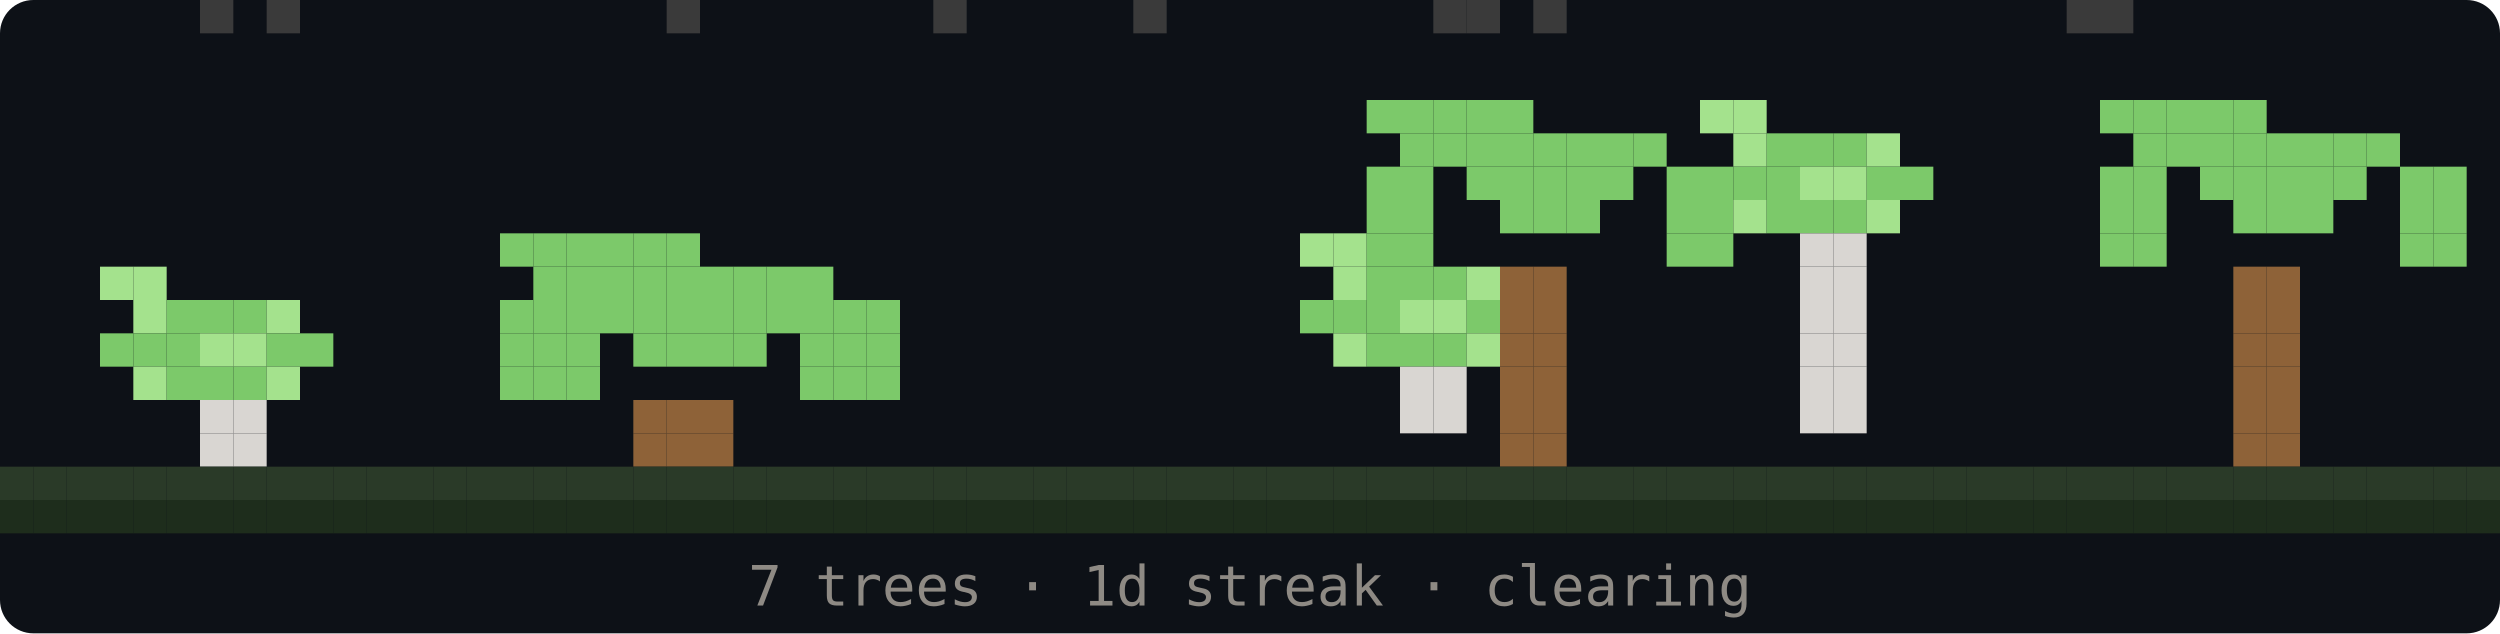
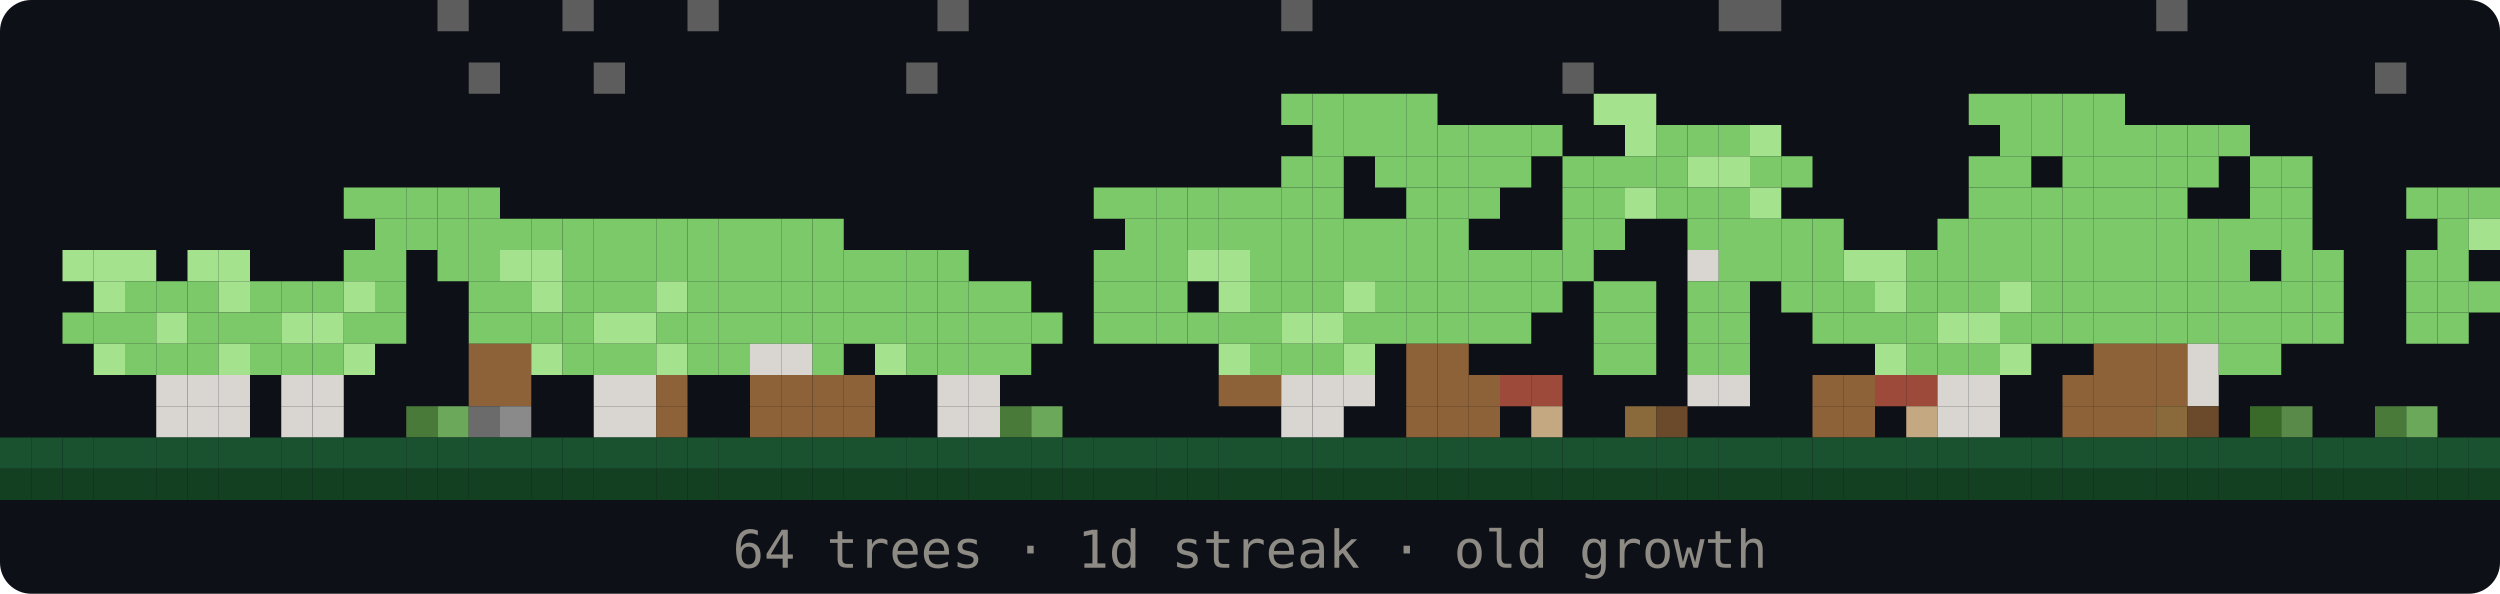
- <svg xmlns="http://www.w3.org/2000/svg" width="450" height="114" viewBox="0 0 450 114">
-   <rect width="450" height="114" fill="#0d1117" rx="6" />
-   <rect x="36" y="0" width="6" height="6" fill="#3a3a3a" />
-   <rect x="48" y="0" width="6" height="6" fill="#3a3a3a" />
-   <rect x="120" y="0" width="6" height="6" fill="#3a3a3a" />
-   <rect x="168" y="0" width="6" height="6" fill="#3a3a3a" />
-   <rect x="204" y="0" width="6" height="6" fill="#3a3a3a" />
-   <rect x="258" y="0" width="6" height="6" fill="#3a3a3a" />
-   <rect x="264" y="0" width="6" height="6" fill="#3a3a3a" />
-   <rect x="276" y="0" width="6" height="6" fill="#3a3a3a" />
-   <rect x="372" y="0" width="6" height="6" fill="#3a3a3a" />
-   <rect x="378" y="0" width="6" height="6" fill="#3a3a3a" />
+ <svg xmlns="http://www.w3.org/2000/svg" width="480" height="114" viewBox="0 0 480 114">
+   <rect width="480" height="114" fill="#0d1117" rx="6" />
+   <rect x="84" y="0" width="6" height="6" fill="#5d5d5d" />
+   <rect x="108" y="0" width="6" height="6" fill="#5d5d5d" />
+   <rect x="132" y="0" width="6" height="6" fill="#5d5d5d" />
+   <rect x="180" y="0" width="6" height="6" fill="#5d5d5d" />
+   <rect x="246" y="0" width="6" height="6" fill="#5d5d5d" />
+   <rect x="330" y="0" width="6" height="6" fill="#5d5d5d" />
+   <rect x="336" y="0" width="6" height="6" fill="#5d5d5d" />
+   <rect x="414" y="0" width="6" height="6" fill="#5d5d5d" />
+   <rect x="90" y="12" width="6" height="6" fill="#5d5d5d" />
+   <rect x="114" y="12" width="6" height="6" fill="#5d5d5d" />
+   <rect x="174" y="12" width="6" height="6" fill="#5d5d5d" />
+   <rect x="300" y="12" width="6" height="6" fill="#5d5d5d" />
+   <rect x="456" y="12" width="6" height="6" fill="#5d5d5d" />
  <rect x="246" y="18" width="6" height="6" fill="#7cc96a" />
  <rect x="252" y="18" width="6" height="6" fill="#7cc96a" />
  <rect x="258" y="18" width="6" height="6" fill="#7cc96a" />
  <rect x="264" y="18" width="6" height="6" fill="#7cc96a" />
  <rect x="270" y="18" width="6" height="6" fill="#7cc96a" />
  <rect x="306" y="18" width="6" height="6" fill="#a4e28d" />
  <rect x="312" y="18" width="6" height="6" fill="#a4e28d" />
  <rect x="378" y="18" width="6" height="6" fill="#7cc96a" />
  <rect x="384" y="18" width="6" height="6" fill="#7cc96a" />
  <rect x="390" y="18" width="6" height="6" fill="#7cc96a" />
  <rect x="396" y="18" width="6" height="6" fill="#7cc96a" />
  <rect x="402" y="18" width="6" height="6" fill="#7cc96a" />
  <rect x="252" y="24" width="6" height="6" fill="#7cc96a" />
  <rect x="258" y="24" width="6" height="6" fill="#7cc96a" />
  <rect x="264" y="24" width="6" height="6" fill="#7cc96a" />
  <rect x="270" y="24" width="6" height="6" fill="#7cc96a" />
  <rect x="276" y="24" width="6" height="6" fill="#7cc96a" />
  <rect x="282" y="24" width="6" height="6" fill="#7cc96a" />
  <rect x="288" y="24" width="6" height="6" fill="#7cc96a" />
  <rect x="294" y="24" width="6" height="6" fill="#7cc96a" />
  <rect x="312" y="24" width="6" height="6" fill="#a4e28d" />
  <rect x="318" y="24" width="6" height="6" fill="#7cc96a" />
  <rect x="324" y="24" width="6" height="6" fill="#7cc96a" />
  <rect x="330" y="24" width="6" height="6" fill="#7cc96a" />
  <rect x="336" y="24" width="6" height="6" fill="#a4e28d" />
  <rect x="384" y="24" width="6" height="6" fill="#7cc96a" />
  <rect x="390" y="24" width="6" height="6" fill="#7cc96a" />
  <rect x="396" y="24" width="6" height="6" fill="#7cc96a" />
  <rect x="402" y="24" width="6" height="6" fill="#7cc96a" />
  <rect x="408" y="24" width="6" height="6" fill="#7cc96a" />
  <rect x="414" y="24" width="6" height="6" fill="#7cc96a" />
  <rect x="420" y="24" width="6" height="6" fill="#7cc96a" />
  <rect x="426" y="24" width="6" height="6" fill="#7cc96a" />
  <rect x="246" y="30" width="6" height="6" fill="#7cc96a" />
  <rect x="252" y="30" width="6" height="6" fill="#7cc96a" />
  <rect x="264" y="30" width="6" height="6" fill="#7cc96a" />
  <rect x="270" y="30" width="6" height="6" fill="#7cc96a" />
  <rect x="276" y="30" width="6" height="6" fill="#7cc96a" />
  <rect x="282" y="30" width="6" height="6" fill="#7cc96a" />
  <rect x="288" y="30" width="6" height="6" fill="#7cc96a" />
  <rect x="300" y="30" width="6" height="6" fill="#7cc96a" />
  <rect x="306" y="30" width="6" height="6" fill="#7cc96a" />
  <rect x="312" y="30" width="6" height="6" fill="#7cc96a" />
  <rect x="318" y="30" width="6" height="6" fill="#7cc96a" />
  <rect x="324" y="30" width="6" height="6" fill="#a4e28d" />
  <rect x="330" y="30" width="6" height="6" fill="#a4e28d" />
  <rect x="336" y="30" width="6" height="6" fill="#7cc96a" />
  <rect x="342" y="30" width="6" height="6" fill="#7cc96a" />
  <rect x="378" y="30" width="6" height="6" fill="#7cc96a" />
  <rect x="384" y="30" width="6" height="6" fill="#7cc96a" />
  <rect x="396" y="30" width="6" height="6" fill="#7cc96a" />
  <rect x="402" y="30" width="6" height="6" fill="#7cc96a" />
  <rect x="408" y="30" width="6" height="6" fill="#7cc96a" />
  <rect x="414" y="30" width="6" height="6" fill="#7cc96a" />
  <rect x="420" y="30" width="6" height="6" fill="#7cc96a" />
  <rect x="432" y="30" width="6" height="6" fill="#7cc96a" />
  <rect x="438" y="30" width="6" height="6" fill="#7cc96a" />
+   <rect x="66" y="36" width="6" height="6" fill="#7cc96a" />
+   <rect x="72" y="36" width="6" height="6" fill="#7cc96a" />
+   <rect x="78" y="36" width="6" height="6" fill="#7cc96a" />
+   <rect x="84" y="36" width="6" height="6" fill="#7cc96a" />
+   <rect x="90" y="36" width="6" height="6" fill="#7cc96a" />
+   <rect x="210" y="36" width="6" height="6" fill="#7cc96a" />
+   <rect x="216" y="36" width="6" height="6" fill="#7cc96a" />
+   <rect x="222" y="36" width="6" height="6" fill="#7cc96a" />
+   <rect x="228" y="36" width="6" height="6" fill="#7cc96a" />
+   <rect x="234" y="36" width="6" height="6" fill="#7cc96a" />
+   <rect x="240" y="36" width="6" height="6" fill="#7cc96a" />
  <rect x="246" y="36" width="6" height="6" fill="#7cc96a" />
  <rect x="252" y="36" width="6" height="6" fill="#7cc96a" />
  <rect x="270" y="36" width="6" height="6" fill="#7cc96a" />
  <rect x="276" y="36" width="6" height="6" fill="#7cc96a" />
  <rect x="282" y="36" width="6" height="6" fill="#7cc96a" />
  <rect x="300" y="36" width="6" height="6" fill="#7cc96a" />
  <rect x="306" y="36" width="6" height="6" fill="#7cc96a" />
  <rect x="312" y="36" width="6" height="6" fill="#a4e28d" />
  <rect x="318" y="36" width="6" height="6" fill="#7cc96a" />
  <rect x="324" y="36" width="6" height="6" fill="#7cc96a" />
  <rect x="330" y="36" width="6" height="6" fill="#7cc96a" />
  <rect x="336" y="36" width="6" height="6" fill="#a4e28d" />
  <rect x="378" y="36" width="6" height="6" fill="#7cc96a" />
  <rect x="384" y="36" width="6" height="6" fill="#7cc96a" />
+   <rect x="390" y="36" width="6" height="6" fill="#7cc96a" />
+   <rect x="396" y="36" width="6" height="6" fill="#7cc96a" />
  <rect x="402" y="36" width="6" height="6" fill="#7cc96a" />
  <rect x="408" y="36" width="6" height="6" fill="#7cc96a" />
  <rect x="414" y="36" width="6" height="6" fill="#7cc96a" />
  <rect x="432" y="36" width="6" height="6" fill="#7cc96a" />
  <rect x="438" y="36" width="6" height="6" fill="#7cc96a" />
+   <rect x="462" y="36" width="6" height="6" fill="#7cc96a" />
+   <rect x="468" y="36" width="6" height="6" fill="#7cc96a" />
+   <rect x="474" y="36" width="6" height="6" fill="#7cc96a" />
+   <rect x="72" y="42" width="6" height="6" fill="#7cc96a" />
+   <rect x="78" y="42" width="6" height="6" fill="#7cc96a" />
+   <rect x="84" y="42" width="6" height="6" fill="#7cc96a" />
  <rect x="90" y="42" width="6" height="6" fill="#7cc96a" />
  <rect x="96" y="42" width="6" height="6" fill="#7cc96a" />
  <rect x="102" y="42" width="6" height="6" fill="#7cc96a" />
  <rect x="108" y="42" width="6" height="6" fill="#7cc96a" />
  <rect x="114" y="42" width="6" height="6" fill="#7cc96a" />
  <rect x="120" y="42" width="6" height="6" fill="#7cc96a" />
-   <rect x="234" y="42" width="6" height="6" fill="#a4e28d" />
-   <rect x="240" y="42" width="6" height="6" fill="#a4e28d" />
+   <rect x="126" y="42" width="6" height="6" fill="#7cc96a" />
+   <rect x="132" y="42" width="6" height="6" fill="#7cc96a" />
+   <rect x="138" y="42" width="6" height="6" fill="#7cc96a" />
+   <rect x="144" y="42" width="6" height="6" fill="#7cc96a" />
+   <rect x="150" y="42" width="6" height="6" fill="#7cc96a" />
+   <rect x="156" y="42" width="6" height="6" fill="#7cc96a" />
+   <rect x="216" y="42" width="6" height="6" fill="#7cc96a" />
+   <rect x="222" y="42" width="6" height="6" fill="#7cc96a" />
+   <rect x="228" y="42" width="6" height="6" fill="#7cc96a" />
+   <rect x="234" y="42" width="6" height="6" fill="#7cc96a" />
+   <rect x="240" y="42" width="6" height="6" fill="#7cc96a" />
  <rect x="246" y="42" width="6" height="6" fill="#7cc96a" />
  <rect x="252" y="42" width="6" height="6" fill="#7cc96a" />
+   <rect x="258" y="42" width="6" height="6" fill="#7cc96a" />
+   <rect x="264" y="42" width="6" height="6" fill="#7cc96a" />
+   <rect x="270" y="42" width="6" height="6" fill="#7cc96a" />
+   <rect x="276" y="42" width="6" height="6" fill="#7cc96a" />
  <rect x="300" y="42" width="6" height="6" fill="#7cc96a" />
  <rect x="306" y="42" width="6" height="6" fill="#7cc96a" />
-   <rect x="324" y="42" width="6" height="6" fill="#d9d6d2" />
-   <rect x="330" y="42" width="6" height="6" fill="#d9d6d2" />
+   <rect x="324" y="42" width="6" height="6" fill="#7cc96a" />
+   <rect x="330" y="42" width="6" height="6" fill="#7cc96a" />
+   <rect x="336" y="42" width="6" height="6" fill="#7cc96a" />
+   <rect x="342" y="42" width="6" height="6" fill="#7cc96a" />
+   <rect x="348" y="42" width="6" height="6" fill="#7cc96a" />
+   <rect x="372" y="42" width="6" height="6" fill="#7cc96a" />
  <rect x="378" y="42" width="6" height="6" fill="#7cc96a" />
  <rect x="384" y="42" width="6" height="6" fill="#7cc96a" />
+   <rect x="390" y="42" width="6" height="6" fill="#7cc96a" />
+   <rect x="396" y="42" width="6" height="6" fill="#7cc96a" />
+   <rect x="402" y="42" width="6" height="6" fill="#7cc96a" />
+   <rect x="408" y="42" width="6" height="6" fill="#7cc96a" />
+   <rect x="414" y="42" width="6" height="6" fill="#7cc96a" />
+   <rect x="420" y="42" width="6" height="6" fill="#7cc96a" />
+   <rect x="426" y="42" width="6" height="6" fill="#7cc96a" />
  <rect x="432" y="42" width="6" height="6" fill="#7cc96a" />
  <rect x="438" y="42" width="6" height="6" fill="#7cc96a" />
+   <rect x="468" y="42" width="6" height="6" fill="#7cc96a" />
+   <rect x="474" y="42" width="6" height="6" fill="#a4e28d" />
+   <rect x="12" y="48" width="6" height="6" fill="#a4e28d" />
  <rect x="18" y="48" width="6" height="6" fill="#a4e28d" />
  <rect x="24" y="48" width="6" height="6" fill="#a4e28d" />
-   <rect x="96" y="48" width="6" height="6" fill="#7cc96a" />
-   <rect x="102" y="48" width="6" height="6" fill="#7cc96a" />
+   <rect x="36" y="48" width="6" height="6" fill="#a4e28d" />
+   <rect x="42" y="48" width="6" height="6" fill="#a4e28d" />
+   <rect x="66" y="48" width="6" height="6" fill="#7cc96a" />
+   <rect x="72" y="48" width="6" height="6" fill="#7cc96a" />
+   <rect x="84" y="48" width="6" height="6" fill="#7cc96a" />
+   <rect x="90" y="48" width="6" height="6" fill="#7cc96a" />
+   <rect x="96" y="48" width="6" height="6" fill="#a4e28d" />
+   <rect x="102" y="48" width="6" height="6" fill="#a4e28d" />
  <rect x="108" y="48" width="6" height="6" fill="#7cc96a" />
  <rect x="114" y="48" width="6" height="6" fill="#7cc96a" />
  <rect x="120" y="48" width="6" height="6" fill="#7cc96a" />
  <rect x="126" y="48" width="6" height="6" fill="#7cc96a" />
  <rect x="132" y="48" width="6" height="6" fill="#7cc96a" />
  <rect x="138" y="48" width="6" height="6" fill="#7cc96a" />
  <rect x="144" y="48" width="6" height="6" fill="#7cc96a" />
-   <rect x="240" y="48" width="6" height="6" fill="#a4e28d" />
+   <rect x="150" y="48" width="6" height="6" fill="#7cc96a" />
+   <rect x="156" y="48" width="6" height="6" fill="#7cc96a" />
+   <rect x="162" y="48" width="6" height="6" fill="#7cc96a" />
+   <rect x="168" y="48" width="6" height="6" fill="#7cc96a" />
+   <rect x="174" y="48" width="6" height="6" fill="#7cc96a" />
+   <rect x="180" y="48" width="6" height="6" fill="#7cc96a" />
+   <rect x="210" y="48" width="6" height="6" fill="#7cc96a" />
+   <rect x="216" y="48" width="6" height="6" fill="#7cc96a" />
+   <rect x="222" y="48" width="6" height="6" fill="#7cc96a" />
+   <rect x="228" y="48" width="6" height="6" fill="#a4e28d" />
+   <rect x="234" y="48" width="6" height="6" fill="#a4e28d" />
+   <rect x="240" y="48" width="6" height="6" fill="#7cc96a" />
  <rect x="246" y="48" width="6" height="6" fill="#7cc96a" />
  <rect x="252" y="48" width="6" height="6" fill="#7cc96a" />
  <rect x="258" y="48" width="6" height="6" fill="#7cc96a" />
-   <rect x="264" y="48" width="6" height="6" fill="#a4e28d" />
-   <rect x="270" y="48" width="6" height="6" fill="#8e6238" />
-   <rect x="276" y="48" width="6" height="6" fill="#8e6238" />
+   <rect x="264" y="48" width="6" height="6" fill="#7cc96a" />
+   <rect x="270" y="48" width="6" height="6" fill="#7cc96a" />
+   <rect x="276" y="48" width="6" height="6" fill="#7cc96a" />
+   <rect x="282" y="48" width="6" height="6" fill="#7cc96a" />
+   <rect x="288" y="48" width="6" height="6" fill="#7cc96a" />
+   <rect x="294" y="48" width="6" height="6" fill="#7cc96a" />
+   <rect x="300" y="48" width="6" height="6" fill="#7cc96a" />
  <rect x="324" y="48" width="6" height="6" fill="#d9d6d2" />
-   <rect x="330" y="48" width="6" height="6" fill="#d9d6d2" />
-   <rect x="402" y="48" width="6" height="6" fill="#8e6238" />
-   <rect x="408" y="48" width="6" height="6" fill="#8e6238" />
-   <rect x="24" y="54" width="6" height="6" fill="#a4e28d" />
+   <rect x="330" y="48" width="6" height="6" fill="#7cc96a" />
+   <rect x="336" y="48" width="6" height="6" fill="#7cc96a" />
+   <rect x="342" y="48" width="6" height="6" fill="#7cc96a" />
+   <rect x="348" y="48" width="6" height="6" fill="#7cc96a" />
+   <rect x="354" y="48" width="6" height="6" fill="#a4e28d" />
+   <rect x="360" y="48" width="6" height="6" fill="#a4e28d" />
+   <rect x="366" y="48" width="6" height="6" fill="#7cc96a" />
+   <rect x="372" y="48" width="6" height="6" fill="#7cc96a" />
+   <rect x="378" y="48" width="6" height="6" fill="#7cc96a" />
+   <rect x="384" y="48" width="6" height="6" fill="#7cc96a" />
+   <rect x="390" y="48" width="6" height="6" fill="#7cc96a" />
+   <rect x="396" y="48" width="6" height="6" fill="#7cc96a" />
+   <rect x="402" y="48" width="6" height="6" fill="#7cc96a" />
+   <rect x="408" y="48" width="6" height="6" fill="#7cc96a" />
+   <rect x="414" y="48" width="6" height="6" fill="#7cc96a" />
+   <rect x="420" y="48" width="6" height="6" fill="#7cc96a" />
+   <rect x="426" y="48" width="6" height="6" fill="#7cc96a" />
+   <rect x="438" y="48" width="6" height="6" fill="#7cc96a" />
+   <rect x="444" y="48" width="6" height="6" fill="#7cc96a" />
+   <rect x="462" y="48" width="6" height="6" fill="#7cc96a" />
+   <rect x="468" y="48" width="6" height="6" fill="#7cc96a" />
+   <rect x="18" y="54" width="6" height="6" fill="#a4e28d" />
+   <rect x="24" y="54" width="6" height="6" fill="#7cc96a" />
  <rect x="30" y="54" width="6" height="6" fill="#7cc96a" />
  <rect x="36" y="54" width="6" height="6" fill="#7cc96a" />
-   <rect x="42" y="54" width="6" height="6" fill="#7cc96a" />
-   <rect x="48" y="54" width="6" height="6" fill="#a4e28d" />
+   <rect x="42" y="54" width="6" height="6" fill="#a4e28d" />
+   <rect x="48" y="54" width="6" height="6" fill="#7cc96a" />
+   <rect x="54" y="54" width="6" height="6" fill="#7cc96a" />
+   <rect x="60" y="54" width="6" height="6" fill="#7cc96a" />
+   <rect x="66" y="54" width="6" height="6" fill="#a4e28d" />
+   <rect x="72" y="54" width="6" height="6" fill="#7cc96a" />
  <rect x="90" y="54" width="6" height="6" fill="#7cc96a" />
  <rect x="96" y="54" width="6" height="6" fill="#7cc96a" />
-   <rect x="102" y="54" width="6" height="6" fill="#7cc96a" />
+   <rect x="102" y="54" width="6" height="6" fill="#a4e28d" />
  <rect x="108" y="54" width="6" height="6" fill="#7cc96a" />
  <rect x="114" y="54" width="6" height="6" fill="#7cc96a" />
  <rect x="120" y="54" width="6" height="6" fill="#7cc96a" />
-   <rect x="126" y="54" width="6" height="6" fill="#7cc96a" />
+   <rect x="126" y="54" width="6" height="6" fill="#a4e28d" />
  <rect x="132" y="54" width="6" height="6" fill="#7cc96a" />
  <rect x="138" y="54" width="6" height="6" fill="#7cc96a" />
  <rect x="144" y="54" width="6" height="6" fill="#7cc96a" />
  <rect x="150" y="54" width="6" height="6" fill="#7cc96a" />
  <rect x="156" y="54" width="6" height="6" fill="#7cc96a" />
-   <rect x="234" y="54" width="6" height="6" fill="#7cc96a" />
+   <rect x="162" y="54" width="6" height="6" fill="#7cc96a" />
+   <rect x="168" y="54" width="6" height="6" fill="#7cc96a" />
+   <rect x="174" y="54" width="6" height="6" fill="#7cc96a" />
+   <rect x="180" y="54" width="6" height="6" fill="#7cc96a" />
+   <rect x="186" y="54" width="6" height="6" fill="#7cc96a" />
+   <rect x="192" y="54" width="6" height="6" fill="#7cc96a" />
+   <rect x="210" y="54" width="6" height="6" fill="#7cc96a" />
+   <rect x="216" y="54" width="6" height="6" fill="#7cc96a" />
+   <rect x="222" y="54" width="6" height="6" fill="#7cc96a" />
+   <rect x="234" y="54" width="6" height="6" fill="#a4e28d" />
  <rect x="240" y="54" width="6" height="6" fill="#7cc96a" />
  <rect x="246" y="54" width="6" height="6" fill="#7cc96a" />
-   <rect x="252" y="54" width="6" height="6" fill="#a4e28d" />
+   <rect x="252" y="54" width="6" height="6" fill="#7cc96a" />
  <rect x="258" y="54" width="6" height="6" fill="#a4e28d" />
  <rect x="264" y="54" width="6" height="6" fill="#7cc96a" />
-   <rect x="270" y="54" width="6" height="6" fill="#8e6238" />
-   <rect x="276" y="54" width="6" height="6" fill="#8e6238" />
-   <rect x="324" y="54" width="6" height="6" fill="#d9d6d2" />
-   <rect x="330" y="54" width="6" height="6" fill="#d9d6d2" />
-   <rect x="402" y="54" width="6" height="6" fill="#8e6238" />
-   <rect x="408" y="54" width="6" height="6" fill="#8e6238" />
+   <rect x="270" y="54" width="6" height="6" fill="#7cc96a" />
+   <rect x="276" y="54" width="6" height="6" fill="#7cc96a" />
+   <rect x="282" y="54" width="6" height="6" fill="#7cc96a" />
+   <rect x="288" y="54" width="6" height="6" fill="#7cc96a" />
+   <rect x="294" y="54" width="6" height="6" fill="#7cc96a" />
+   <rect x="306" y="54" width="6" height="6" fill="#7cc96a" />
+   <rect x="312" y="54" width="6" height="6" fill="#7cc96a" />
+   <rect x="324" y="54" width="6" height="6" fill="#7cc96a" />
+   <rect x="330" y="54" width="6" height="6" fill="#7cc96a" />
+   <rect x="342" y="54" width="6" height="6" fill="#7cc96a" />
+   <rect x="348" y="54" width="6" height="6" fill="#7cc96a" />
+   <rect x="354" y="54" width="6" height="6" fill="#7cc96a" />
+   <rect x="360" y="54" width="6" height="6" fill="#a4e28d" />
+   <rect x="366" y="54" width="6" height="6" fill="#7cc96a" />
+   <rect x="372" y="54" width="6" height="6" fill="#7cc96a" />
+   <rect x="378" y="54" width="6" height="6" fill="#7cc96a" />
+   <rect x="384" y="54" width="6" height="6" fill="#a4e28d" />
+   <rect x="390" y="54" width="6" height="6" fill="#7cc96a" />
+   <rect x="396" y="54" width="6" height="6" fill="#7cc96a" />
+   <rect x="402" y="54" width="6" height="6" fill="#7cc96a" />
+   <rect x="408" y="54" width="6" height="6" fill="#7cc96a" />
+   <rect x="414" y="54" width="6" height="6" fill="#7cc96a" />
+   <rect x="420" y="54" width="6" height="6" fill="#7cc96a" />
+   <rect x="426" y="54" width="6" height="6" fill="#7cc96a" />
+   <rect x="432" y="54" width="6" height="6" fill="#7cc96a" />
+   <rect x="438" y="54" width="6" height="6" fill="#7cc96a" />
+   <rect x="444" y="54" width="6" height="6" fill="#7cc96a" />
+   <rect x="462" y="54" width="6" height="6" fill="#7cc96a" />
+   <rect x="468" y="54" width="6" height="6" fill="#7cc96a" />
+   <rect x="474" y="54" width="6" height="6" fill="#7cc96a" />
+   <rect x="12" y="60" width="6" height="6" fill="#7cc96a" />
  <rect x="18" y="60" width="6" height="6" fill="#7cc96a" />
  <rect x="24" y="60" width="6" height="6" fill="#7cc96a" />
-   <rect x="30" y="60" width="6" height="6" fill="#7cc96a" />
-   <rect x="36" y="60" width="6" height="6" fill="#a4e28d" />
-   <rect x="42" y="60" width="6" height="6" fill="#a4e28d" />
+   <rect x="30" y="60" width="6" height="6" fill="#a4e28d" />
+   <rect x="36" y="60" width="6" height="6" fill="#7cc96a" />
+   <rect x="42" y="60" width="6" height="6" fill="#7cc96a" />
  <rect x="48" y="60" width="6" height="6" fill="#7cc96a" />
-   <rect x="54" y="60" width="6" height="6" fill="#7cc96a" />
+   <rect x="54" y="60" width="6" height="6" fill="#a4e28d" />
+   <rect x="60" y="60" width="6" height="6" fill="#a4e28d" />
+   <rect x="66" y="60" width="6" height="6" fill="#7cc96a" />
+   <rect x="72" y="60" width="6" height="6" fill="#7cc96a" />
  <rect x="90" y="60" width="6" height="6" fill="#7cc96a" />
  <rect x="96" y="60" width="6" height="6" fill="#7cc96a" />
  <rect x="102" y="60" width="6" height="6" fill="#7cc96a" />
-   <rect x="114" y="60" width="6" height="6" fill="#7cc96a" />
-   <rect x="120" y="60" width="6" height="6" fill="#7cc96a" />
+   <rect x="108" y="60" width="6" height="6" fill="#7cc96a" />
+   <rect x="114" y="60" width="6" height="6" fill="#a4e28d" />
+   <rect x="120" y="60" width="6" height="6" fill="#a4e28d" />
  <rect x="126" y="60" width="6" height="6" fill="#7cc96a" />
  <rect x="132" y="60" width="6" height="6" fill="#7cc96a" />
+   <rect x="138" y="60" width="6" height="6" fill="#7cc96a" />
  <rect x="144" y="60" width="6" height="6" fill="#7cc96a" />
  <rect x="150" y="60" width="6" height="6" fill="#7cc96a" />
  <rect x="156" y="60" width="6" height="6" fill="#7cc96a" />
-   <rect x="240" y="60" width="6" height="6" fill="#a4e28d" />
-   <rect x="246" y="60" width="6" height="6" fill="#7cc96a" />
-   <rect x="252" y="60" width="6" height="6" fill="#7cc96a" />
+   <rect x="162" y="60" width="6" height="6" fill="#7cc96a" />
+   <rect x="168" y="60" width="6" height="6" fill="#7cc96a" />
+   <rect x="174" y="60" width="6" height="6" fill="#7cc96a" />
+   <rect x="180" y="60" width="6" height="6" fill="#7cc96a" />
+   <rect x="186" y="60" width="6" height="6" fill="#7cc96a" />
+   <rect x="192" y="60" width="6" height="6" fill="#7cc96a" />
+   <rect x="198" y="60" width="6" height="6" fill="#7cc96a" />
+   <rect x="210" y="60" width="6" height="6" fill="#7cc96a" />
+   <rect x="216" y="60" width="6" height="6" fill="#7cc96a" />
+   <rect x="222" y="60" width="6" height="6" fill="#7cc96a" />
+   <rect x="228" y="60" width="6" height="6" fill="#7cc96a" />
+   <rect x="234" y="60" width="6" height="6" fill="#7cc96a" />
+   <rect x="240" y="60" width="6" height="6" fill="#7cc96a" />
+   <rect x="246" y="60" width="6" height="6" fill="#a4e28d" />
+   <rect x="252" y="60" width="6" height="6" fill="#a4e28d" />
  <rect x="258" y="60" width="6" height="6" fill="#7cc96a" />
-   <rect x="264" y="60" width="6" height="6" fill="#a4e28d" />
-   <rect x="270" y="60" width="6" height="6" fill="#8e6238" />
-   <rect x="276" y="60" width="6" height="6" fill="#8e6238" />
-   <rect x="324" y="60" width="6" height="6" fill="#d9d6d2" />
-   <rect x="330" y="60" width="6" height="6" fill="#d9d6d2" />
-   <rect x="402" y="60" width="6" height="6" fill="#8e6238" />
-   <rect x="408" y="60" width="6" height="6" fill="#8e6238" />
-   <rect x="24" y="66" width="6" height="6" fill="#a4e28d" />
+   <rect x="264" y="60" width="6" height="6" fill="#7cc96a" />
+   <rect x="270" y="60" width="6" height="6" fill="#7cc96a" />
+   <rect x="276" y="60" width="6" height="6" fill="#7cc96a" />
+   <rect x="282" y="60" width="6" height="6" fill="#7cc96a" />
+   <rect x="288" y="60" width="6" height="6" fill="#7cc96a" />
+   <rect x="306" y="60" width="6" height="6" fill="#7cc96a" />
+   <rect x="312" y="60" width="6" height="6" fill="#7cc96a" />
+   <rect x="324" y="60" width="6" height="6" fill="#7cc96a" />
+   <rect x="330" y="60" width="6" height="6" fill="#7cc96a" />
+   <rect x="348" y="60" width="6" height="6" fill="#7cc96a" />
+   <rect x="354" y="60" width="6" height="6" fill="#7cc96a" />
+   <rect x="360" y="60" width="6" height="6" fill="#7cc96a" />
+   <rect x="366" y="60" width="6" height="6" fill="#7cc96a" />
+   <rect x="372" y="60" width="6" height="6" fill="#a4e28d" />
+   <rect x="378" y="60" width="6" height="6" fill="#a4e28d" />
+   <rect x="384" y="60" width="6" height="6" fill="#7cc96a" />
+   <rect x="390" y="60" width="6" height="6" fill="#7cc96a" />
+   <rect x="396" y="60" width="6" height="6" fill="#7cc96a" />
+   <rect x="402" y="60" width="6" height="6" fill="#7cc96a" />
+   <rect x="408" y="60" width="6" height="6" fill="#7cc96a" />
+   <rect x="414" y="60" width="6" height="6" fill="#7cc96a" />
+   <rect x="420" y="60" width="6" height="6" fill="#7cc96a" />
+   <rect x="426" y="60" width="6" height="6" fill="#7cc96a" />
+   <rect x="432" y="60" width="6" height="6" fill="#7cc96a" />
+   <rect x="438" y="60" width="6" height="6" fill="#7cc96a" />
+   <rect x="444" y="60" width="6" height="6" fill="#7cc96a" />
+   <rect x="462" y="60" width="6" height="6" fill="#7cc96a" />
+   <rect x="468" y="60" width="6" height="6" fill="#7cc96a" />
+   <rect x="18" y="66" width="6" height="6" fill="#a4e28d" />
+   <rect x="24" y="66" width="6" height="6" fill="#7cc96a" />
  <rect x="30" y="66" width="6" height="6" fill="#7cc96a" />
  <rect x="36" y="66" width="6" height="6" fill="#7cc96a" />
-   <rect x="42" y="66" width="6" height="6" fill="#7cc96a" />
-   <rect x="48" y="66" width="6" height="6" fill="#a4e28d" />
-   <rect x="90" y="66" width="6" height="6" fill="#7cc96a" />
-   <rect x="96" y="66" width="6" height="6" fill="#7cc96a" />
-   <rect x="102" y="66" width="6" height="6" fill="#7cc96a" />
-   <rect x="144" y="66" width="6" height="6" fill="#7cc96a" />
-   <rect x="150" y="66" width="6" height="6" fill="#7cc96a" />
+   <rect x="42" y="66" width="6" height="6" fill="#a4e28d" />
+   <rect x="48" y="66" width="6" height="6" fill="#7cc96a" />
+   <rect x="54" y="66" width="6" height="6" fill="#7cc96a" />
+   <rect x="60" y="66" width="6" height="6" fill="#7cc96a" />
+   <rect x="66" y="66" width="6" height="6" fill="#a4e28d" />
+   <rect x="90" y="66" width="6" height="6" fill="#8e6238" />
+   <rect x="96" y="66" width="6" height="6" fill="#8e6238" />
+   <rect x="102" y="66" width="6" height="6" fill="#a4e28d" />
+   <rect x="108" y="66" width="6" height="6" fill="#7cc96a" />
+   <rect x="114" y="66" width="6" height="6" fill="#7cc96a" />
+   <rect x="120" y="66" width="6" height="6" fill="#7cc96a" />
+   <rect x="126" y="66" width="6" height="6" fill="#a4e28d" />
+   <rect x="132" y="66" width="6" height="6" fill="#7cc96a" />
+   <rect x="138" y="66" width="6" height="6" fill="#7cc96a" />
+   <rect x="144" y="66" width="6" height="6" fill="#d9d6d2" />
+   <rect x="150" y="66" width="6" height="6" fill="#d9d6d2" />
  <rect x="156" y="66" width="6" height="6" fill="#7cc96a" />
-   <rect x="252" y="66" width="6" height="6" fill="#d9d6d2" />
-   <rect x="258" y="66" width="6" height="6" fill="#d9d6d2" />
+   <rect x="168" y="66" width="6" height="6" fill="#a4e28d" />
+   <rect x="174" y="66" width="6" height="6" fill="#7cc96a" />
+   <rect x="180" y="66" width="6" height="6" fill="#7cc96a" />
+   <rect x="186" y="66" width="6" height="6" fill="#7cc96a" />
+   <rect x="192" y="66" width="6" height="6" fill="#7cc96a" />
+   <rect x="234" y="66" width="6" height="6" fill="#a4e28d" />
+   <rect x="240" y="66" width="6" height="6" fill="#7cc96a" />
+   <rect x="246" y="66" width="6" height="6" fill="#7cc96a" />
+   <rect x="252" y="66" width="6" height="6" fill="#7cc96a" />
+   <rect x="258" y="66" width="6" height="6" fill="#a4e28d" />
  <rect x="270" y="66" width="6" height="6" fill="#8e6238" />
  <rect x="276" y="66" width="6" height="6" fill="#8e6238" />
-   <rect x="324" y="66" width="6" height="6" fill="#d9d6d2" />
-   <rect x="330" y="66" width="6" height="6" fill="#d9d6d2" />
+   <rect x="306" y="66" width="6" height="6" fill="#7cc96a" />
+   <rect x="312" y="66" width="6" height="6" fill="#7cc96a" />
+   <rect x="324" y="66" width="6" height="6" fill="#7cc96a" />
+   <rect x="330" y="66" width="6" height="6" fill="#7cc96a" />
+   <rect x="360" y="66" width="6" height="6" fill="#a4e28d" />
+   <rect x="366" y="66" width="6" height="6" fill="#7cc96a" />
+   <rect x="372" y="66" width="6" height="6" fill="#7cc96a" />
+   <rect x="378" y="66" width="6" height="6" fill="#7cc96a" />
+   <rect x="384" y="66" width="6" height="6" fill="#a4e28d" />
  <rect x="402" y="66" width="6" height="6" fill="#8e6238" />
  <rect x="408" y="66" width="6" height="6" fill="#8e6238" />
+   <rect x="414" y="66" width="6" height="6" fill="#8e6238" />
+   <rect x="420" y="66" width="6" height="6" fill="#d9d6d2" />
+   <rect x="426" y="66" width="6" height="6" fill="#7cc96a" />
+   <rect x="432" y="66" width="6" height="6" fill="#7cc96a" />
+   <rect x="30" y="72" width="6" height="6" fill="#d9d6d2" />
  <rect x="36" y="72" width="6" height="6" fill="#d9d6d2" />
  <rect x="42" y="72" width="6" height="6" fill="#d9d6d2" />
-   <rect x="114" y="72" width="6" height="6" fill="#8e6238" />
-   <rect x="120" y="72" width="6" height="6" fill="#8e6238" />
+   <rect x="54" y="72" width="6" height="6" fill="#d9d6d2" />
+   <rect x="60" y="72" width="6" height="6" fill="#d9d6d2" />
+   <rect x="90" y="72" width="6" height="6" fill="#8e6238" />
+   <rect x="96" y="72" width="6" height="6" fill="#8e6238" />
+   <rect x="114" y="72" width="6" height="6" fill="#d9d6d2" />
+   <rect x="120" y="72" width="6" height="6" fill="#d9d6d2" />
  <rect x="126" y="72" width="6" height="6" fill="#8e6238" />
+   <rect x="144" y="72" width="6" height="6" fill="#8e6238" />
+   <rect x="150" y="72" width="6" height="6" fill="#8e6238" />
+   <rect x="156" y="72" width="6" height="6" fill="#8e6238" />
+   <rect x="162" y="72" width="6" height="6" fill="#8e6238" />
+   <rect x="180" y="72" width="6" height="6" fill="#d9d6d2" />
+   <rect x="186" y="72" width="6" height="6" fill="#d9d6d2" />
+   <rect x="234" y="72" width="6" height="6" fill="#8e6238" />
+   <rect x="240" y="72" width="6" height="6" fill="#8e6238" />
+   <rect x="246" y="72" width="6" height="6" fill="#d9d6d2" />
  <rect x="252" y="72" width="6" height="6" fill="#d9d6d2" />
  <rect x="258" y="72" width="6" height="6" fill="#d9d6d2" />
  <rect x="270" y="72" width="6" height="6" fill="#8e6238" />
  <rect x="276" y="72" width="6" height="6" fill="#8e6238" />
+   <rect x="282" y="72" width="6" height="6" fill="#8e6238" />
+   <rect x="288" y="72" width="6" height="6" fill="#9e4a3a" />
+   <rect x="294" y="72" width="6" height="6" fill="#9e4a3a" />
  <rect x="324" y="72" width="6" height="6" fill="#d9d6d2" />
  <rect x="330" y="72" width="6" height="6" fill="#d9d6d2" />
+   <rect x="348" y="72" width="6" height="6" fill="#8e6238" />
+   <rect x="354" y="72" width="6" height="6" fill="#8e6238" />
+   <rect x="360" y="72" width="6" height="6" fill="#9e4a3a" />
+   <rect x="366" y="72" width="6" height="6" fill="#9e4a3a" />
+   <rect x="372" y="72" width="6" height="6" fill="#d9d6d2" />
+   <rect x="378" y="72" width="6" height="6" fill="#d9d6d2" />
+   <rect x="396" y="72" width="6" height="6" fill="#8e6238" />
  <rect x="402" y="72" width="6" height="6" fill="#8e6238" />
  <rect x="408" y="72" width="6" height="6" fill="#8e6238" />
+   <rect x="414" y="72" width="6" height="6" fill="#8e6238" />
+   <rect x="420" y="72" width="6" height="6" fill="#d9d6d2" />
+   <rect x="30" y="78" width="6" height="6" fill="#d9d6d2" />
  <rect x="36" y="78" width="6" height="6" fill="#d9d6d2" />
  <rect x="42" y="78" width="6" height="6" fill="#d9d6d2" />
-   <rect x="114" y="78" width="6" height="6" fill="#8e6238" />
-   <rect x="120" y="78" width="6" height="6" fill="#8e6238" />
+   <rect x="54" y="78" width="6" height="6" fill="#d9d6d2" />
+   <rect x="60" y="78" width="6" height="6" fill="#d9d6d2" />
+   <rect x="78" y="78" width="6" height="6" fill="#4a7a3a" />
+   <rect x="84" y="78" width="6" height="6" fill="#6ba85a" />
+   <rect x="90" y="78" width="6" height="6" fill="#6b6b6b" />
+   <rect x="96" y="78" width="6" height="6" fill="#8a8a8a" />
+   <rect x="114" y="78" width="6" height="6" fill="#d9d6d2" />
+   <rect x="120" y="78" width="6" height="6" fill="#d9d6d2" />
  <rect x="126" y="78" width="6" height="6" fill="#8e6238" />
+   <rect x="144" y="78" width="6" height="6" fill="#8e6238" />
+   <rect x="150" y="78" width="6" height="6" fill="#8e6238" />
+   <rect x="156" y="78" width="6" height="6" fill="#8e6238" />
+   <rect x="162" y="78" width="6" height="6" fill="#8e6238" />
+   <rect x="180" y="78" width="6" height="6" fill="#d9d6d2" />
+   <rect x="186" y="78" width="6" height="6" fill="#d9d6d2" />
+   <rect x="192" y="78" width="6" height="6" fill="#4a7a3a" />
+   <rect x="198" y="78" width="6" height="6" fill="#6ba85a" />
+   <rect x="246" y="78" width="6" height="6" fill="#d9d6d2" />
+   <rect x="252" y="78" width="6" height="6" fill="#d9d6d2" />
  <rect x="270" y="78" width="6" height="6" fill="#8e6238" />
  <rect x="276" y="78" width="6" height="6" fill="#8e6238" />
+   <rect x="282" y="78" width="6" height="6" fill="#8e6238" />
+   <rect x="294" y="78" width="6" height="6" fill="#c4a882" />
+   <rect x="312" y="78" width="6" height="6" fill="#8a6a3a" />
+   <rect x="318" y="78" width="6" height="6" fill="#6a4a2a" />
+   <rect x="348" y="78" width="6" height="6" fill="#8e6238" />
+   <rect x="354" y="78" width="6" height="6" fill="#8e6238" />
+   <rect x="366" y="78" width="6" height="6" fill="#c4a882" />
+   <rect x="372" y="78" width="6" height="6" fill="#d9d6d2" />
+   <rect x="378" y="78" width="6" height="6" fill="#d9d6d2" />
+   <rect x="396" y="78" width="6" height="6" fill="#8e6238" />
  <rect x="402" y="78" width="6" height="6" fill="#8e6238" />
  <rect x="408" y="78" width="6" height="6" fill="#8e6238" />
-   <rect x="0" y="84" width="6" height="6" fill="#2a3a28" />
-   <rect x="6" y="84" width="6" height="6" fill="#2a3a28" />
-   <rect x="12" y="84" width="6" height="6" fill="#2a3a28" />
-   <rect x="18" y="84" width="6" height="6" fill="#2a3a28" />
-   <rect x="24" y="84" width="6" height="6" fill="#2a3a28" />
-   <rect x="30" y="84" width="6" height="6" fill="#2a3a28" />
-   <rect x="36" y="84" width="6" height="6" fill="#2a3a28" />
-   <rect x="42" y="84" width="6" height="6" fill="#2a3a28" />
-   <rect x="48" y="84" width="6" height="6" fill="#2a3a28" />
-   <rect x="54" y="84" width="6" height="6" fill="#2a3a28" />
-   <rect x="60" y="84" width="6" height="6" fill="#2a3a28" />
-   <rect x="66" y="84" width="6" height="6" fill="#2a3a28" />
-   <rect x="72" y="84" width="6" height="6" fill="#2a3a28" />
-   <rect x="78" y="84" width="6" height="6" fill="#2a3a28" />
-   <rect x="84" y="84" width="6" height="6" fill="#2a3a28" />
-   <rect x="90" y="84" width="6" height="6" fill="#2a3a28" />
-   <rect x="96" y="84" width="6" height="6" fill="#2a3a28" />
-   <rect x="102" y="84" width="6" height="6" fill="#2a3a28" />
-   <rect x="108" y="84" width="6" height="6" fill="#2a3a28" />
-   <rect x="114" y="84" width="6" height="6" fill="#2a3a28" />
-   <rect x="120" y="84" width="6" height="6" fill="#2a3a28" />
-   <rect x="126" y="84" width="6" height="6" fill="#2a3a28" />
-   <rect x="132" y="84" width="6" height="6" fill="#2a3a28" />
-   <rect x="138" y="84" width="6" height="6" fill="#2a3a28" />
-   <rect x="144" y="84" width="6" height="6" fill="#2a3a28" />
-   <rect x="150" y="84" width="6" height="6" fill="#2a3a28" />
-   <rect x="156" y="84" width="6" height="6" fill="#2a3a28" />
-   <rect x="162" y="84" width="6" height="6" fill="#2a3a28" />
-   <rect x="168" y="84" width="6" height="6" fill="#2a3a28" />
-   <rect x="174" y="84" width="6" height="6" fill="#2a3a28" />
-   <rect x="180" y="84" width="6" height="6" fill="#2a3a28" />
-   <rect x="186" y="84" width="6" height="6" fill="#2a3a28" />
-   <rect x="192" y="84" width="6" height="6" fill="#2a3a28" />
-   <rect x="198" y="84" width="6" height="6" fill="#2a3a28" />
-   <rect x="204" y="84" width="6" height="6" fill="#2a3a28" />
-   <rect x="210" y="84" width="6" height="6" fill="#2a3a28" />
-   <rect x="216" y="84" width="6" height="6" fill="#2a3a28" />
-   <rect x="222" y="84" width="6" height="6" fill="#2a3a28" />
-   <rect x="228" y="84" width="6" height="6" fill="#2a3a28" />
-   <rect x="234" y="84" width="6" height="6" fill="#2a3a28" />
-   <rect x="240" y="84" width="6" height="6" fill="#2a3a28" />
-   <rect x="246" y="84" width="6" height="6" fill="#2a3a28" />
-   <rect x="252" y="84" width="6" height="6" fill="#2a3a28" />
-   <rect x="258" y="84" width="6" height="6" fill="#2a3a28" />
-   <rect x="264" y="84" width="6" height="6" fill="#2a3a28" />
-   <rect x="270" y="84" width="6" height="6" fill="#2a3a28" />
-   <rect x="276" y="84" width="6" height="6" fill="#2a3a28" />
-   <rect x="282" y="84" width="6" height="6" fill="#2a3a28" />
-   <rect x="288" y="84" width="6" height="6" fill="#2a3a28" />
-   <rect x="294" y="84" width="6" height="6" fill="#2a3a28" />
-   <rect x="300" y="84" width="6" height="6" fill="#2a3a28" />
-   <rect x="306" y="84" width="6" height="6" fill="#2a3a28" />
-   <rect x="312" y="84" width="6" height="6" fill="#2a3a28" />
-   <rect x="318" y="84" width="6" height="6" fill="#2a3a28" />
-   <rect x="324" y="84" width="6" height="6" fill="#2a3a28" />
-   <rect x="330" y="84" width="6" height="6" fill="#2a3a28" />
-   <rect x="336" y="84" width="6" height="6" fill="#2a3a28" />
-   <rect x="342" y="84" width="6" height="6" fill="#2a3a28" />
-   <rect x="348" y="84" width="6" height="6" fill="#2a3a28" />
-   <rect x="354" y="84" width="6" height="6" fill="#2a3a28" />
-   <rect x="360" y="84" width="6" height="6" fill="#2a3a28" />
-   <rect x="366" y="84" width="6" height="6" fill="#2a3a28" />
-   <rect x="372" y="84" width="6" height="6" fill="#2a3a28" />
-   <rect x="378" y="84" width="6" height="6" fill="#2a3a28" />
-   <rect x="384" y="84" width="6" height="6" fill="#2a3a28" />
-   <rect x="390" y="84" width="6" height="6" fill="#2a3a28" />
-   <rect x="396" y="84" width="6" height="6" fill="#2a3a28" />
-   <rect x="402" y="84" width="6" height="6" fill="#2a3a28" />
-   <rect x="408" y="84" width="6" height="6" fill="#2a3a28" />
-   <rect x="414" y="84" width="6" height="6" fill="#2a3a28" />
-   <rect x="420" y="84" width="6" height="6" fill="#2a3a28" />
-   <rect x="426" y="84" width="6" height="6" fill="#2a3a28" />
-   <rect x="432" y="84" width="6" height="6" fill="#2a3a28" />
-   <rect x="438" y="84" width="6" height="6" fill="#2a3a28" />
-   <rect x="444" y="84" width="6" height="6" fill="#2a3a28" />
-   <rect x="0" y="90" width="6" height="6" fill="#1e2d1c" />
-   <rect x="6" y="90" width="6" height="6" fill="#1e2d1c" />
-   <rect x="12" y="90" width="6" height="6" fill="#1e2d1c" />
-   <rect x="18" y="90" width="6" height="6" fill="#1e2d1c" />
-   <rect x="24" y="90" width="6" height="6" fill="#1e2d1c" />
-   <rect x="30" y="90" width="6" height="6" fill="#1e2d1c" />
-   <rect x="36" y="90" width="6" height="6" fill="#1e2d1c" />
-   <rect x="42" y="90" width="6" height="6" fill="#1e2d1c" />
-   <rect x="48" y="90" width="6" height="6" fill="#1e2d1c" />
-   <rect x="54" y="90" width="6" height="6" fill="#1e2d1c" />
-   <rect x="60" y="90" width="6" height="6" fill="#1e2d1c" />
-   <rect x="66" y="90" width="6" height="6" fill="#1e2d1c" />
-   <rect x="72" y="90" width="6" height="6" fill="#1e2d1c" />
-   <rect x="78" y="90" width="6" height="6" fill="#1e2d1c" />
-   <rect x="84" y="90" width="6" height="6" fill="#1e2d1c" />
-   <rect x="90" y="90" width="6" height="6" fill="#1e2d1c" />
-   <rect x="96" y="90" width="6" height="6" fill="#1e2d1c" />
-   <rect x="102" y="90" width="6" height="6" fill="#1e2d1c" />
-   <rect x="108" y="90" width="6" height="6" fill="#1e2d1c" />
-   <rect x="114" y="90" width="6" height="6" fill="#1e2d1c" />
-   <rect x="120" y="90" width="6" height="6" fill="#1e2d1c" />
-   <rect x="126" y="90" width="6" height="6" fill="#1e2d1c" />
-   <rect x="132" y="90" width="6" height="6" fill="#1e2d1c" />
-   <rect x="138" y="90" width="6" height="6" fill="#1e2d1c" />
-   <rect x="144" y="90" width="6" height="6" fill="#1e2d1c" />
-   <rect x="150" y="90" width="6" height="6" fill="#1e2d1c" />
-   <rect x="156" y="90" width="6" height="6" fill="#1e2d1c" />
-   <rect x="162" y="90" width="6" height="6" fill="#1e2d1c" />
-   <rect x="168" y="90" width="6" height="6" fill="#1e2d1c" />
-   <rect x="174" y="90" width="6" height="6" fill="#1e2d1c" />
-   <rect x="180" y="90" width="6" height="6" fill="#1e2d1c" />
-   <rect x="186" y="90" width="6" height="6" fill="#1e2d1c" />
-   <rect x="192" y="90" width="6" height="6" fill="#1e2d1c" />
-   <rect x="198" y="90" width="6" height="6" fill="#1e2d1c" />
-   <rect x="204" y="90" width="6" height="6" fill="#1e2d1c" />
-   <rect x="210" y="90" width="6" height="6" fill="#1e2d1c" />
-   <rect x="216" y="90" width="6" height="6" fill="#1e2d1c" />
-   <rect x="222" y="90" width="6" height="6" fill="#1e2d1c" />
-   <rect x="228" y="90" width="6" height="6" fill="#1e2d1c" />
-   <rect x="234" y="90" width="6" height="6" fill="#1e2d1c" />
-   <rect x="240" y="90" width="6" height="6" fill="#1e2d1c" />
-   <rect x="246" y="90" width="6" height="6" fill="#1e2d1c" />
-   <rect x="252" y="90" width="6" height="6" fill="#1e2d1c" />
-   <rect x="258" y="90" width="6" height="6" fill="#1e2d1c" />
-   <rect x="264" y="90" width="6" height="6" fill="#1e2d1c" />
-   <rect x="270" y="90" width="6" height="6" fill="#1e2d1c" />
-   <rect x="276" y="90" width="6" height="6" fill="#1e2d1c" />
-   <rect x="282" y="90" width="6" height="6" fill="#1e2d1c" />
-   <rect x="288" y="90" width="6" height="6" fill="#1e2d1c" />
-   <rect x="294" y="90" width="6" height="6" fill="#1e2d1c" />
-   <rect x="300" y="90" width="6" height="6" fill="#1e2d1c" />
-   <rect x="306" y="90" width="6" height="6" fill="#1e2d1c" />
-   <rect x="312" y="90" width="6" height="6" fill="#1e2d1c" />
-   <rect x="318" y="90" width="6" height="6" fill="#1e2d1c" />
-   <rect x="324" y="90" width="6" height="6" fill="#1e2d1c" />
-   <rect x="330" y="90" width="6" height="6" fill="#1e2d1c" />
-   <rect x="336" y="90" width="6" height="6" fill="#1e2d1c" />
-   <rect x="342" y="90" width="6" height="6" fill="#1e2d1c" />
-   <rect x="348" y="90" width="6" height="6" fill="#1e2d1c" />
-   <rect x="354" y="90" width="6" height="6" fill="#1e2d1c" />
-   <rect x="360" y="90" width="6" height="6" fill="#1e2d1c" />
-   <rect x="366" y="90" width="6" height="6" fill="#1e2d1c" />
-   <rect x="372" y="90" width="6" height="6" fill="#1e2d1c" />
-   <rect x="378" y="90" width="6" height="6" fill="#1e2d1c" />
-   <rect x="384" y="90" width="6" height="6" fill="#1e2d1c" />
-   <rect x="390" y="90" width="6" height="6" fill="#1e2d1c" />
-   <rect x="396" y="90" width="6" height="6" fill="#1e2d1c" />
-   <rect x="402" y="90" width="6" height="6" fill="#1e2d1c" />
-   <rect x="408" y="90" width="6" height="6" fill="#1e2d1c" />
-   <rect x="414" y="90" width="6" height="6" fill="#1e2d1c" />
-   <rect x="420" y="90" width="6" height="6" fill="#1e2d1c" />
-   <rect x="426" y="90" width="6" height="6" fill="#1e2d1c" />
-   <rect x="432" y="90" width="6" height="6" fill="#1e2d1c" />
-   <rect x="438" y="90" width="6" height="6" fill="#1e2d1c" />
-   <rect x="444" y="90" width="6" height="6" fill="#1e2d1c" />
-   <text x="225" y="109" text-anchor="middle" fill="#8e8a84" font-family="monospace" font-size="10">7 trees · 1d streak · clearing</text>
+   <rect x="414" y="78" width="6" height="6" fill="#8a6a3a" />
+   <rect x="420" y="78" width="6" height="6" fill="#6a4a2a" />
+   <rect x="432" y="78" width="6" height="6" fill="#3a6a2a" />
+   <rect x="438" y="78" width="6" height="6" fill="#5a8a4a" />
+   <rect x="456" y="78" width="6" height="6" fill="#4a7a3a" />
+   <rect x="462" y="78" width="6" height="6" fill="#6ba85a" />
+   <rect x="0" y="84" width="6" height="6" fill="#1a5230" />
+   <rect x="6" y="84" width="6" height="6" fill="#1a5230" />
+   <rect x="12" y="84" width="6" height="6" fill="#1a5230" />
+   <rect x="18" y="84" width="6" height="6" fill="#1a5230" />
+   <rect x="24" y="84" width="6" height="6" fill="#1a5230" />
+   <rect x="30" y="84" width="6" height="6" fill="#1a5230" />
+   <rect x="36" y="84" width="6" height="6" fill="#1a5230" />
+   <rect x="42" y="84" width="6" height="6" fill="#1a5230" />
+   <rect x="48" y="84" width="6" height="6" fill="#1a5230" />
+   <rect x="54" y="84" width="6" height="6" fill="#1a5230" />
+   <rect x="60" y="84" width="6" height="6" fill="#1a5230" />
+   <rect x="66" y="84" width="6" height="6" fill="#1a5230" />
+   <rect x="72" y="84" width="6" height="6" fill="#1a5230" />
+   <rect x="78" y="84" width="6" height="6" fill="#1a5230" />
+   <rect x="84" y="84" width="6" height="6" fill="#1a5230" />
+   <rect x="90" y="84" width="6" height="6" fill="#1a5230" />
+   <rect x="96" y="84" width="6" height="6" fill="#1a5230" />
+   <rect x="102" y="84" width="6" height="6" fill="#1a5230" />
+   <rect x="108" y="84" width="6" height="6" fill="#1a5230" />
+   <rect x="114" y="84" width="6" height="6" fill="#1a5230" />
+   <rect x="120" y="84" width="6" height="6" fill="#1a5230" />
+   <rect x="126" y="84" width="6" height="6" fill="#1a5230" />
+   <rect x="132" y="84" width="6" height="6" fill="#1a5230" />
+   <rect x="138" y="84" width="6" height="6" fill="#1a5230" />
+   <rect x="144" y="84" width="6" height="6" fill="#1a5230" />
+   <rect x="150" y="84" width="6" height="6" fill="#1a5230" />
+   <rect x="156" y="84" width="6" height="6" fill="#1a5230" />
+   <rect x="162" y="84" width="6" height="6" fill="#1a5230" />
+   <rect x="168" y="84" width="6" height="6" fill="#1a5230" />
+   <rect x="174" y="84" width="6" height="6" fill="#1a5230" />
+   <rect x="180" y="84" width="6" height="6" fill="#1a5230" />
+   <rect x="186" y="84" width="6" height="6" fill="#1a5230" />
+   <rect x="192" y="84" width="6" height="6" fill="#1a5230" />
+   <rect x="198" y="84" width="6" height="6" fill="#1a5230" />
+   <rect x="204" y="84" width="6" height="6" fill="#1a5230" />
+   <rect x="210" y="84" width="6" height="6" fill="#1a5230" />
+   <rect x="216" y="84" width="6" height="6" fill="#1a5230" />
+   <rect x="222" y="84" width="6" height="6" fill="#1a5230" />
+   <rect x="228" y="84" width="6" height="6" fill="#1a5230" />
+   <rect x="234" y="84" width="6" height="6" fill="#1a5230" />
+   <rect x="240" y="84" width="6" height="6" fill="#1a5230" />
+   <rect x="246" y="84" width="6" height="6" fill="#1a5230" />
+   <rect x="252" y="84" width="6" height="6" fill="#1a5230" />
+   <rect x="258" y="84" width="6" height="6" fill="#1a5230" />
+   <rect x="264" y="84" width="6" height="6" fill="#1a5230" />
+   <rect x="270" y="84" width="6" height="6" fill="#1a5230" />
+   <rect x="276" y="84" width="6" height="6" fill="#1a5230" />
+   <rect x="282" y="84" width="6" height="6" fill="#1a5230" />
+   <rect x="288" y="84" width="6" height="6" fill="#1a5230" />
+   <rect x="294" y="84" width="6" height="6" fill="#1a5230" />
+   <rect x="300" y="84" width="6" height="6" fill="#1a5230" />
+   <rect x="306" y="84" width="6" height="6" fill="#1a5230" />
+   <rect x="312" y="84" width="6" height="6" fill="#1a5230" />
+   <rect x="318" y="84" width="6" height="6" fill="#1a5230" />
+   <rect x="324" y="84" width="6" height="6" fill="#1a5230" />
+   <rect x="330" y="84" width="6" height="6" fill="#1a5230" />
+   <rect x="336" y="84" width="6" height="6" fill="#1a5230" />
+   <rect x="342" y="84" width="6" height="6" fill="#1a5230" />
+   <rect x="348" y="84" width="6" height="6" fill="#1a5230" />
+   <rect x="354" y="84" width="6" height="6" fill="#1a5230" />
+   <rect x="360" y="84" width="6" height="6" fill="#1a5230" />
+   <rect x="366" y="84" width="6" height="6" fill="#1a5230" />
+   <rect x="372" y="84" width="6" height="6" fill="#1a5230" />
+   <rect x="378" y="84" width="6" height="6" fill="#1a5230" />
+   <rect x="384" y="84" width="6" height="6" fill="#1a5230" />
+   <rect x="390" y="84" width="6" height="6" fill="#1a5230" />
+   <rect x="396" y="84" width="6" height="6" fill="#1a5230" />
+   <rect x="402" y="84" width="6" height="6" fill="#1a5230" />
+   <rect x="408" y="84" width="6" height="6" fill="#1a5230" />
+   <rect x="414" y="84" width="6" height="6" fill="#1a5230" />
+   <rect x="420" y="84" width="6" height="6" fill="#1a5230" />
+   <rect x="426" y="84" width="6" height="6" fill="#1a5230" />
+   <rect x="432" y="84" width="6" height="6" fill="#1a5230" />
+   <rect x="438" y="84" width="6" height="6" fill="#1a5230" />
+   <rect x="444" y="84" width="6" height="6" fill="#1a5230" />
+   <rect x="450" y="84" width="6" height="6" fill="#1a5230" />
+   <rect x="456" y="84" width="6" height="6" fill="#1a5230" />
+   <rect x="462" y="84" width="6" height="6" fill="#1a5230" />
+   <rect x="468" y="84" width="6" height="6" fill="#1a5230" />
+   <rect x="474" y="84" width="6" height="6" fill="#1a5230" />
+   <rect x="0" y="90" width="6" height="6" fill="#124020" />
+   <rect x="6" y="90" width="6" height="6" fill="#124020" />
+   <rect x="12" y="90" width="6" height="6" fill="#124020" />
+   <rect x="18" y="90" width="6" height="6" fill="#124020" />
+   <rect x="24" y="90" width="6" height="6" fill="#124020" />
+   <rect x="30" y="90" width="6" height="6" fill="#124020" />
+   <rect x="36" y="90" width="6" height="6" fill="#124020" />
+   <rect x="42" y="90" width="6" height="6" fill="#124020" />
+   <rect x="48" y="90" width="6" height="6" fill="#124020" />
+   <rect x="54" y="90" width="6" height="6" fill="#124020" />
+   <rect x="60" y="90" width="6" height="6" fill="#124020" />
+   <rect x="66" y="90" width="6" height="6" fill="#124020" />
+   <rect x="72" y="90" width="6" height="6" fill="#124020" />
+   <rect x="78" y="90" width="6" height="6" fill="#124020" />
+   <rect x="84" y="90" width="6" height="6" fill="#124020" />
+   <rect x="90" y="90" width="6" height="6" fill="#124020" />
+   <rect x="96" y="90" width="6" height="6" fill="#124020" />
+   <rect x="102" y="90" width="6" height="6" fill="#124020" />
+   <rect x="108" y="90" width="6" height="6" fill="#124020" />
+   <rect x="114" y="90" width="6" height="6" fill="#124020" />
+   <rect x="120" y="90" width="6" height="6" fill="#124020" />
+   <rect x="126" y="90" width="6" height="6" fill="#124020" />
+   <rect x="132" y="90" width="6" height="6" fill="#124020" />
+   <rect x="138" y="90" width="6" height="6" fill="#124020" />
+   <rect x="144" y="90" width="6" height="6" fill="#124020" />
+   <rect x="150" y="90" width="6" height="6" fill="#124020" />
+   <rect x="156" y="90" width="6" height="6" fill="#124020" />
+   <rect x="162" y="90" width="6" height="6" fill="#124020" />
+   <rect x="168" y="90" width="6" height="6" fill="#124020" />
+   <rect x="174" y="90" width="6" height="6" fill="#124020" />
+   <rect x="180" y="90" width="6" height="6" fill="#124020" />
+   <rect x="186" y="90" width="6" height="6" fill="#124020" />
+   <rect x="192" y="90" width="6" height="6" fill="#124020" />
+   <rect x="198" y="90" width="6" height="6" fill="#124020" />
+   <rect x="204" y="90" width="6" height="6" fill="#124020" />
+   <rect x="210" y="90" width="6" height="6" fill="#124020" />
+   <rect x="216" y="90" width="6" height="6" fill="#124020" />
+   <rect x="222" y="90" width="6" height="6" fill="#124020" />
+   <rect x="228" y="90" width="6" height="6" fill="#124020" />
+   <rect x="234" y="90" width="6" height="6" fill="#124020" />
+   <rect x="240" y="90" width="6" height="6" fill="#124020" />
+   <rect x="246" y="90" width="6" height="6" fill="#124020" />
+   <rect x="252" y="90" width="6" height="6" fill="#124020" />
+   <rect x="258" y="90" width="6" height="6" fill="#124020" />
+   <rect x="264" y="90" width="6" height="6" fill="#124020" />
+   <rect x="270" y="90" width="6" height="6" fill="#124020" />
+   <rect x="276" y="90" width="6" height="6" fill="#124020" />
+   <rect x="282" y="90" width="6" height="6" fill="#124020" />
+   <rect x="288" y="90" width="6" height="6" fill="#124020" />
+   <rect x="294" y="90" width="6" height="6" fill="#124020" />
+   <rect x="300" y="90" width="6" height="6" fill="#124020" />
+   <rect x="306" y="90" width="6" height="6" fill="#124020" />
+   <rect x="312" y="90" width="6" height="6" fill="#124020" />
+   <rect x="318" y="90" width="6" height="6" fill="#124020" />
+   <rect x="324" y="90" width="6" height="6" fill="#124020" />
+   <rect x="330" y="90" width="6" height="6" fill="#124020" />
+   <rect x="336" y="90" width="6" height="6" fill="#124020" />
+   <rect x="342" y="90" width="6" height="6" fill="#124020" />
+   <rect x="348" y="90" width="6" height="6" fill="#124020" />
+   <rect x="354" y="90" width="6" height="6" fill="#124020" />
+   <rect x="360" y="90" width="6" height="6" fill="#124020" />
+   <rect x="366" y="90" width="6" height="6" fill="#124020" />
+   <rect x="372" y="90" width="6" height="6" fill="#124020" />
+   <rect x="378" y="90" width="6" height="6" fill="#124020" />
+   <rect x="384" y="90" width="6" height="6" fill="#124020" />
+   <rect x="390" y="90" width="6" height="6" fill="#124020" />
+   <rect x="396" y="90" width="6" height="6" fill="#124020" />
+   <rect x="402" y="90" width="6" height="6" fill="#124020" />
+   <rect x="408" y="90" width="6" height="6" fill="#124020" />
+   <rect x="414" y="90" width="6" height="6" fill="#124020" />
+   <rect x="420" y="90" width="6" height="6" fill="#124020" />
+   <rect x="426" y="90" width="6" height="6" fill="#124020" />
+   <rect x="432" y="90" width="6" height="6" fill="#124020" />
+   <rect x="438" y="90" width="6" height="6" fill="#124020" />
+   <rect x="444" y="90" width="6" height="6" fill="#124020" />
+   <rect x="450" y="90" width="6" height="6" fill="#124020" />
+   <rect x="456" y="90" width="6" height="6" fill="#124020" />
+   <rect x="462" y="90" width="6" height="6" fill="#124020" />
+   <rect x="468" y="90" width="6" height="6" fill="#124020" />
+   <rect x="474" y="90" width="6" height="6" fill="#124020" />
+   <text x="240" y="109" text-anchor="middle" fill="#8e8a84" font-family="monospace" font-size="10">64 trees · 1d streak · old growth</text>
</svg>
